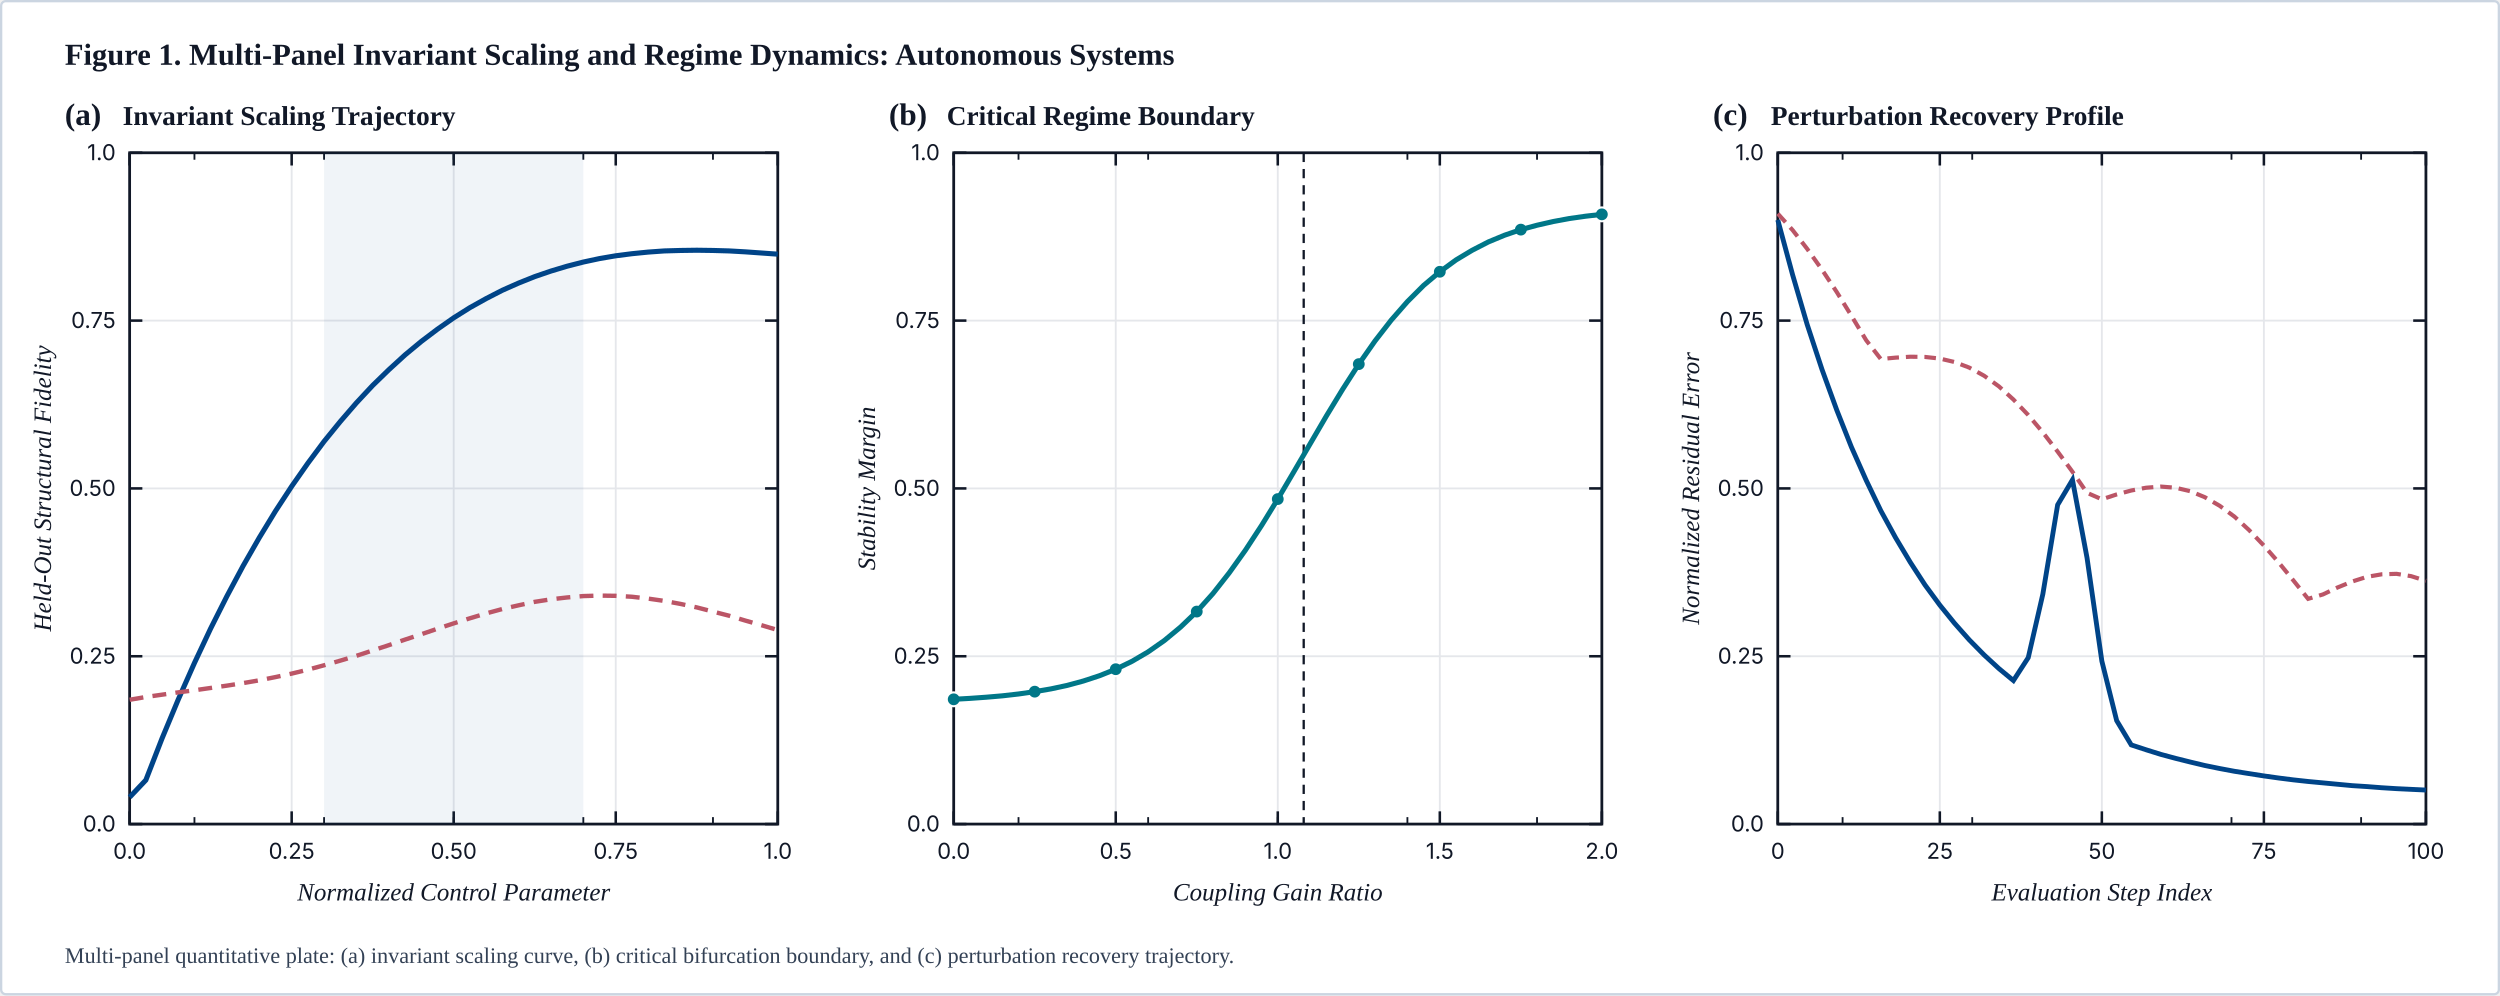
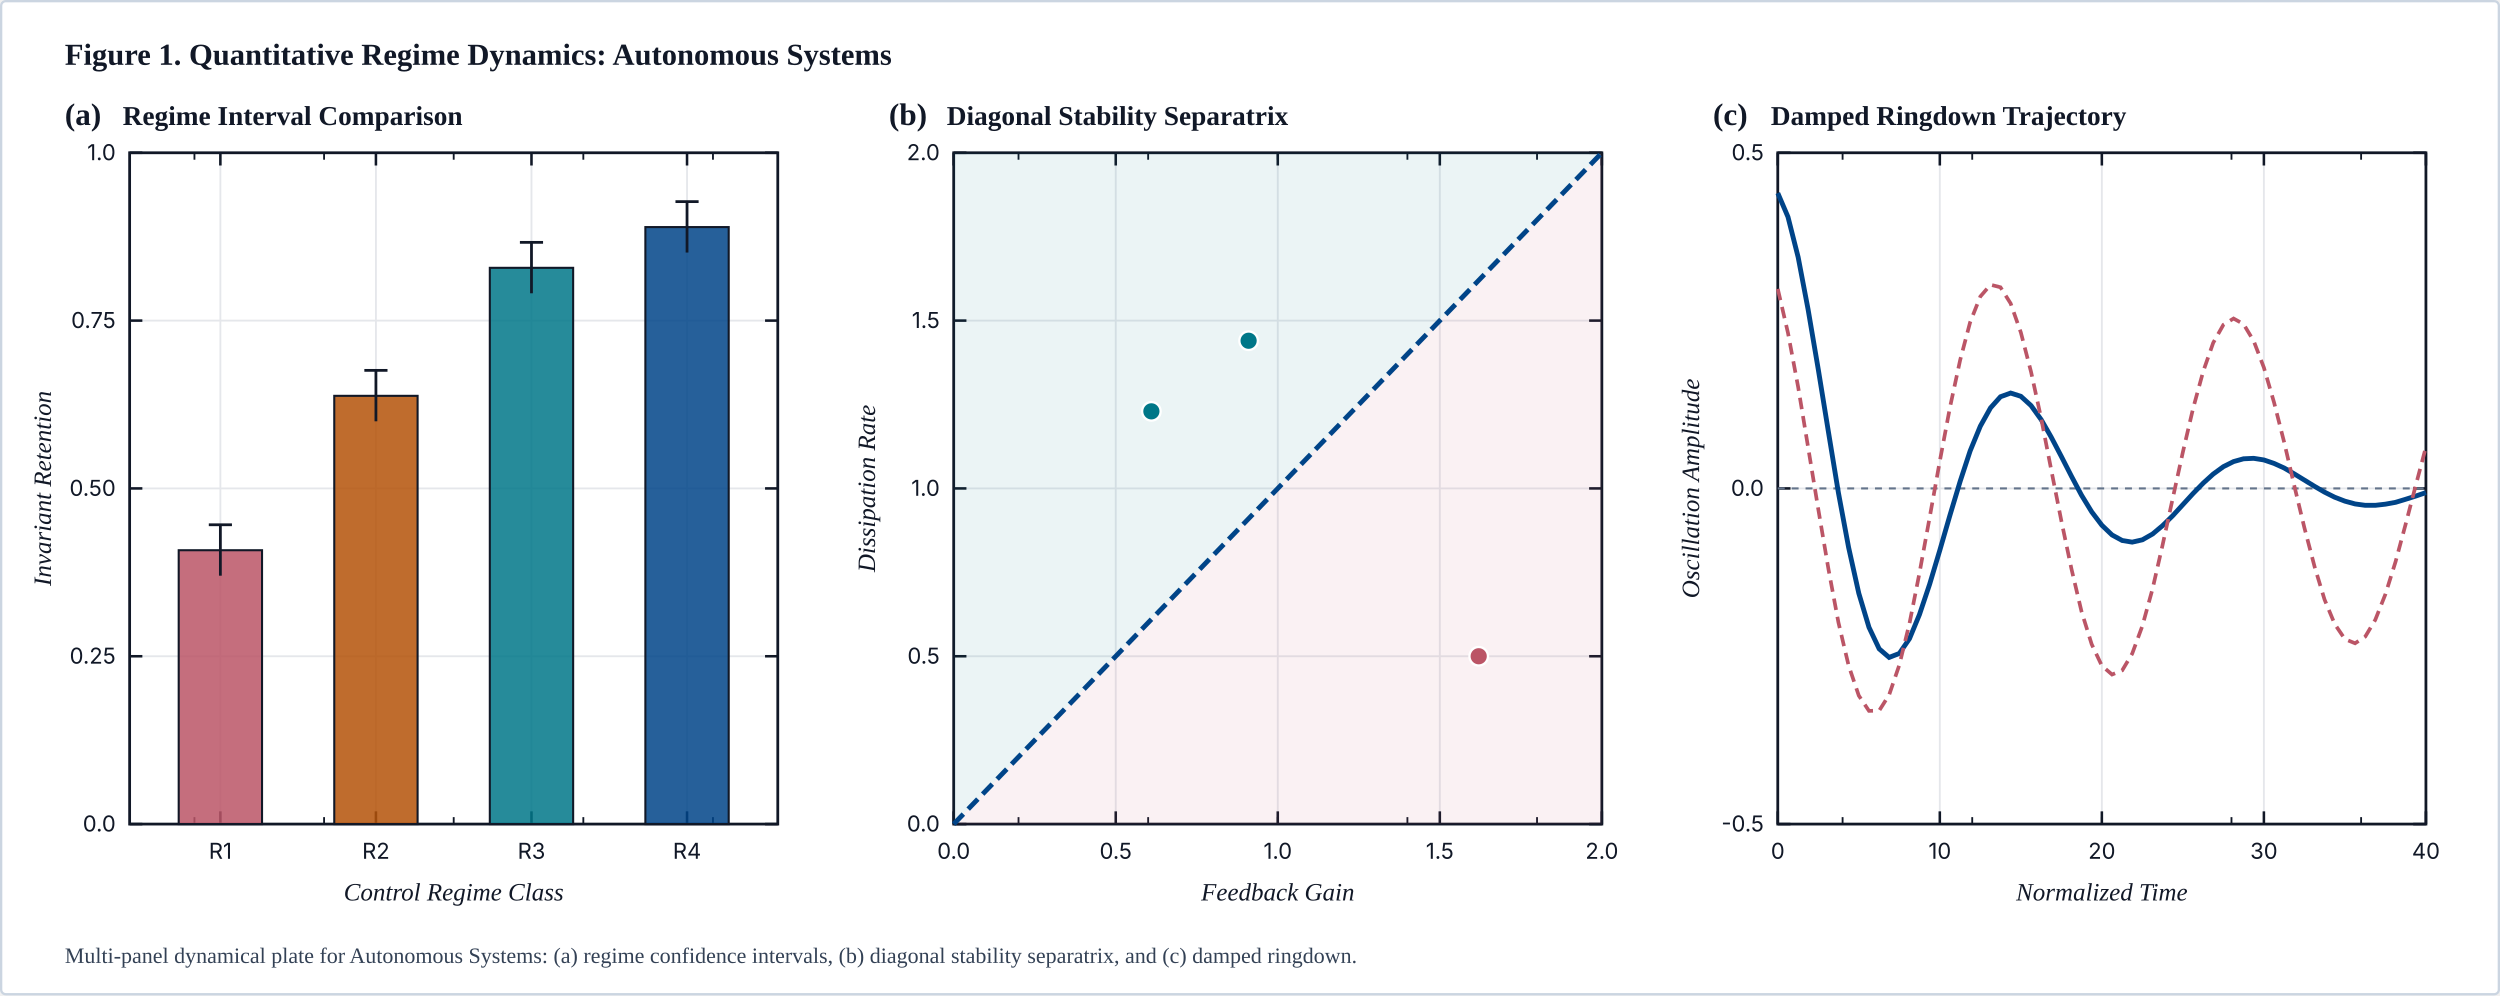
- <svg xmlns="http://www.w3.org/2000/svg" viewBox="0 0 1080 430" width="1080" height="430" role="img" data-figure-style="journal-multipanel">
+ <svg xmlns="http://www.w3.org/2000/svg" viewBox="0 0 1080 430" width="1080" height="430" role="img" data-figure-style="journal-multipanel" data-figure-family="frontier_fam_2">
  <rect x="0.5" y="0.5" width="1079" height="429" rx="2" fill="#ffffff" stroke="#cbd5e1" stroke-width="1" />
-   <text x="28" y="28" fill="#111827" font-family="Georgia, 'Times New Roman', serif" font-size="13.2" font-weight="700">Figure 1. Multi-Panel Invariant Scaling and Regime Dynamics: Autonomous Systems</text>
+   <text x="28" y="28" fill="#111827" font-family="Georgia, 'Times New Roman', serif" font-size="13.2" font-weight="700">Figure 1. Quantitative Regime Dynamics: Autonomous Systems</text>
  <text x="28.0" y="54.0" fill="#111827" font-family="Georgia, 'Times New Roman', serif" font-size="13.5" font-weight="700">(a)</text>
-   <text x="53.0" y="54.0" fill="#111827" font-family="Georgia, 'Times New Roman', serif" font-size="11.8" font-weight="600">Invariant Scaling Trajectory</text>
+   <text x="53.0" y="54.0" fill="#111827" font-family="Georgia, 'Times New Roman', serif" font-size="11.8" font-weight="600">Regime Interval Comparison</text>
  <line x1="56.0" y1="356.0" x2="336.0" y2="356.0" stroke="#e5e7eb" stroke-width="0.8" />
  <line x1="56.0" y1="283.5" x2="336.0" y2="283.5" stroke="#e5e7eb" stroke-width="0.8" />
  <line x1="56.0" y1="211.0" x2="336.0" y2="211.0" stroke="#e5e7eb" stroke-width="0.8" />
  <line x1="56.0" y1="138.5" x2="336.0" y2="138.5" stroke="#e5e7eb" stroke-width="0.8" />
  <line x1="56.0" y1="66.0" x2="336.0" y2="66.0" stroke="#e5e7eb" stroke-width="0.8" />
-   <line x1="56.0" y1="66.0" x2="56.0" y2="356.0" stroke="#e5e7eb" stroke-width="0.8" />
-   <line x1="126.0" y1="66.0" x2="126.0" y2="356.0" stroke="#e5e7eb" stroke-width="0.8" />
-   <line x1="196.0" y1="66.0" x2="196.0" y2="356.0" stroke="#e5e7eb" stroke-width="0.8" />
-   <line x1="266.0" y1="66.0" x2="266.0" y2="356.0" stroke="#e5e7eb" stroke-width="0.8" />
-   <line x1="336.0" y1="66.0" x2="336.0" y2="356.0" stroke="#e5e7eb" stroke-width="0.8" />
+   <line x1="95.2" y1="66.0" x2="95.2" y2="356.0" stroke="#e5e7eb" stroke-width="0.8" />
+   <line x1="162.4" y1="66.0" x2="162.4" y2="356.0" stroke="#e5e7eb" stroke-width="0.8" />
+   <line x1="229.6" y1="66.0" x2="229.6" y2="356.0" stroke="#e5e7eb" stroke-width="0.8" />
+   <line x1="296.8" y1="66.0" x2="296.8" y2="356.0" stroke="#e5e7eb" stroke-width="0.8" />
  <rect x="56.0" y="66.0" width="280.0" height="290.0" fill="none" stroke="#111827" stroke-width="1.2" />
-   <line x1="56.0" y1="356.0" x2="56.0" y2="350.5" stroke="#111827" stroke-width="1.1" />
-   <line x1="56.0" y1="66.0" x2="56.0" y2="71.5" stroke="#111827" stroke-width="1.1" />
-   <text x="56.0" y="371.0" text-anchor="middle" fill="#111827" font-family="Inter, 'Helvetica Neue', Arial, sans-serif" font-size="9.5">0.0</text>
-   <line x1="126.0" y1="356.0" x2="126.0" y2="350.5" stroke="#111827" stroke-width="1.1" />
-   <line x1="126.0" y1="66.0" x2="126.0" y2="71.5" stroke="#111827" stroke-width="1.1" />
-   <text x="126.0" y="371.0" text-anchor="middle" fill="#111827" font-family="Inter, 'Helvetica Neue', Arial, sans-serif" font-size="9.5">0.25</text>
-   <line x1="196.0" y1="356.0" x2="196.0" y2="350.5" stroke="#111827" stroke-width="1.1" />
-   <line x1="196.0" y1="66.0" x2="196.0" y2="71.5" stroke="#111827" stroke-width="1.1" />
-   <text x="196.0" y="371.0" text-anchor="middle" fill="#111827" font-family="Inter, 'Helvetica Neue', Arial, sans-serif" font-size="9.5">0.50</text>
-   <line x1="266.0" y1="356.0" x2="266.0" y2="350.5" stroke="#111827" stroke-width="1.1" />
-   <line x1="266.0" y1="66.0" x2="266.0" y2="71.5" stroke="#111827" stroke-width="1.1" />
-   <text x="266.0" y="371.0" text-anchor="middle" fill="#111827" font-family="Inter, 'Helvetica Neue', Arial, sans-serif" font-size="9.5">0.75</text>
-   <line x1="336.0" y1="356.0" x2="336.0" y2="350.5" stroke="#111827" stroke-width="1.1" />
-   <line x1="336.0" y1="66.0" x2="336.0" y2="71.5" stroke="#111827" stroke-width="1.1" />
-   <text x="336.0" y="371.0" text-anchor="middle" fill="#111827" font-family="Inter, 'Helvetica Neue', Arial, sans-serif" font-size="9.5">1.0</text>
+   <line x1="95.2" y1="356.0" x2="95.2" y2="350.5" stroke="#111827" stroke-width="1.1" />
+   <line x1="95.2" y1="66.0" x2="95.2" y2="71.5" stroke="#111827" stroke-width="1.1" />
+   <text x="95.2" y="371.0" text-anchor="middle" fill="#111827" font-family="Inter, 'Helvetica Neue', Arial, sans-serif" font-size="9.5">R1</text>
+   <line x1="162.4" y1="356.0" x2="162.4" y2="350.5" stroke="#111827" stroke-width="1.1" />
+   <line x1="162.4" y1="66.0" x2="162.4" y2="71.5" stroke="#111827" stroke-width="1.1" />
+   <text x="162.4" y="371.0" text-anchor="middle" fill="#111827" font-family="Inter, 'Helvetica Neue', Arial, sans-serif" font-size="9.5">R2</text>
+   <line x1="229.6" y1="356.0" x2="229.6" y2="350.5" stroke="#111827" stroke-width="1.1" />
+   <line x1="229.6" y1="66.0" x2="229.6" y2="71.5" stroke="#111827" stroke-width="1.1" />
+   <text x="229.6" y="371.0" text-anchor="middle" fill="#111827" font-family="Inter, 'Helvetica Neue', Arial, sans-serif" font-size="9.5">R3</text>
+   <line x1="296.8" y1="356.0" x2="296.8" y2="350.5" stroke="#111827" stroke-width="1.1" />
+   <line x1="296.8" y1="66.0" x2="296.8" y2="71.5" stroke="#111827" stroke-width="1.1" />
+   <text x="296.8" y="371.0" text-anchor="middle" fill="#111827" font-family="Inter, 'Helvetica Neue', Arial, sans-serif" font-size="9.5">R4</text>
  <line x1="84.0" y1="356.0" x2="84.0" y2="353.0" stroke="#111827" stroke-width="0.8" />
  <line x1="84.0" y1="66.0" x2="84.0" y2="69.0" stroke="#111827" stroke-width="0.8" />
  <line x1="140.0" y1="356.0" x2="140.0" y2="353.0" stroke="#111827" stroke-width="0.8" />
  <line x1="140.0" y1="66.0" x2="140.0" y2="69.0" stroke="#111827" stroke-width="0.8" />
  <line x1="196.0" y1="356.0" x2="196.0" y2="353.0" stroke="#111827" stroke-width="0.8" />
  <line x1="196.0" y1="66.0" x2="196.0" y2="69.0" stroke="#111827" stroke-width="0.8" />
  <line x1="252.0" y1="356.0" x2="252.0" y2="353.0" stroke="#111827" stroke-width="0.8" />
  <line x1="252.0" y1="66.0" x2="252.0" y2="69.0" stroke="#111827" stroke-width="0.8" />
  <line x1="308.0" y1="356.0" x2="308.0" y2="353.0" stroke="#111827" stroke-width="0.8" />
  <line x1="308.0" y1="66.0" x2="308.0" y2="69.0" stroke="#111827" stroke-width="0.8" />
  <line x1="56.0" y1="356.0" x2="61.5" y2="356.0" stroke="#111827" stroke-width="1.1" />
  <line x1="336.0" y1="356.0" x2="330.5" y2="356.0" stroke="#111827" stroke-width="1.1" />
  <text x="50.0" y="359.2" text-anchor="end" fill="#111827" font-family="Inter, 'Helvetica Neue', Arial, sans-serif" font-size="9.5">0.0</text>
  <line x1="56.0" y1="283.5" x2="61.5" y2="283.5" stroke="#111827" stroke-width="1.1" />
  <line x1="336.0" y1="283.5" x2="330.5" y2="283.5" stroke="#111827" stroke-width="1.1" />
  <text x="50.0" y="286.7" text-anchor="end" fill="#111827" font-family="Inter, 'Helvetica Neue', Arial, sans-serif" font-size="9.5">0.25</text>
  <line x1="56.0" y1="211.0" x2="61.5" y2="211.0" stroke="#111827" stroke-width="1.1" />
  <line x1="336.0" y1="211.0" x2="330.5" y2="211.0" stroke="#111827" stroke-width="1.1" />
  <text x="50.0" y="214.2" text-anchor="end" fill="#111827" font-family="Inter, 'Helvetica Neue', Arial, sans-serif" font-size="9.5">0.50</text>
  <line x1="56.0" y1="138.5" x2="61.5" y2="138.5" stroke="#111827" stroke-width="1.1" />
  <line x1="336.0" y1="138.5" x2="330.5" y2="138.5" stroke="#111827" stroke-width="1.1" />
  <text x="50.0" y="141.7" text-anchor="end" fill="#111827" font-family="Inter, 'Helvetica Neue', Arial, sans-serif" font-size="9.5">0.75</text>
  <line x1="56.0" y1="66.0" x2="61.5" y2="66.0" stroke="#111827" stroke-width="1.1" />
  <line x1="336.0" y1="66.0" x2="330.5" y2="66.0" stroke="#111827" stroke-width="1.1" />
  <text x="50.0" y="69.2" text-anchor="end" fill="#111827" font-family="Inter, 'Helvetica Neue', Arial, sans-serif" font-size="9.5">1.0</text>
-   <text x="196.0" y="389.0" text-anchor="middle" fill="#111827" font-family="Georgia, 'Times New Roman', serif" font-size="10.8" font-style="italic">Normalized Control Parameter</text>
-   <text x="22.0" y="211.0" text-anchor="middle" transform="rotate(-90 22.0 211.0)" fill="#111827" font-family="Georgia, 'Times New Roman', serif" font-size="10.8" font-style="italic">Held-Out Structural Fidelity</text>
-   <rect x="140.0" y="66.0" width="112.0" height="290.0" fill="#004488" fill-opacity="0.06" />
-   <path d="M56.0,344.4 L63.0,337.0 L70.0,319.0 L77.0,302.2 L84.0,286.4 L91.0,271.5 L98.0,257.6 L105.0,244.5 L112.0,232.3 L119.0,220.8 L126.0,210.1 L133.0,200.1 L140.0,190.7 L147.0,182.1 L154.0,174.0 L161.0,166.5 L168.0,159.7 L175.0,153.3 L182.0,147.5 L189.0,142.2 L196.0,137.3 L203.0,132.9 L210.0,129.0 L217.0,125.4 L224.0,122.3 L231.0,119.5 L238.0,117.1 L245.0,115.0 L252.0,113.2 L259.0,111.7 L266.0,110.5 L273.0,109.6 L280.0,108.9 L287.0,108.4 L294.0,108.2 L301.0,108.1 L308.0,108.2 L315.0,108.4 L322.0,108.8 L329.0,109.3 L336.0,109.8" fill="none" stroke="#004488" stroke-width="2.2" />
-   <path d="M56.0,302.3 L63.0,301.1 L70.0,300.1 L77.0,299.1 L84.0,298.2 L91.0,297.2 L98.0,296.2 L105.0,295.1 L112.0,293.9 L119.0,292.5 L126.0,291.0 L133.0,289.3 L140.0,287.4 L147.0,285.4 L154.0,283.3 L161.0,281.0 L168.0,278.7 L175.0,276.3 L182.0,274.0 L189.0,271.6 L196.0,269.3 L203.0,267.1 L210.0,265.0 L217.0,263.1 L224.0,261.5 L231.0,260.0 L238.0,258.9 L245.0,258.1 L252.0,257.5 L259.0,257.3 L266.0,257.4 L273.0,257.8 L280.0,258.6 L287.0,259.6 L294.0,260.9 L301.0,262.4 L308.0,264.2 L315.0,266.0 L322.0,268.1 L329.0,270.1 L336.0,272.2" fill="none" stroke="#bb5566" stroke-width="1.9" stroke-dasharray="6 4" />
+   <text x="196.0" y="389.0" text-anchor="middle" fill="#111827" font-family="Georgia, 'Times New Roman', serif" font-size="10.8" font-style="italic">Control Regime Class</text>
+   <text x="22.0" y="211.0" text-anchor="middle" transform="rotate(-90 22.0 211.0)" fill="#111827" font-family="Georgia, 'Times New Roman', serif" font-size="10.8" font-style="italic">Invariant Retention</text>
+   <rect x="77.2" y="237.7" width="36.0" height="118.3" fill="#bb5566" fill-opacity="0.85" stroke="#111827" stroke-width="0.9" />
+   <line x1="95.2" y1="226.7" x2="95.2" y2="248.7" stroke="#111827" stroke-width="1.2" />
+   <line x1="90.2" y1="226.7" x2="100.2" y2="226.7" stroke="#111827" stroke-width="1.2" />
+   <rect x="144.4" y="171.0" width="36.0" height="185.0" fill="#b45309" fill-opacity="0.85" stroke="#111827" stroke-width="0.9" />
+   <line x1="162.4" y1="160.0" x2="162.4" y2="182.0" stroke="#111827" stroke-width="1.2" />
+   <line x1="157.4" y1="160.0" x2="167.4" y2="160.0" stroke="#111827" stroke-width="1.2" />
+   <rect x="211.6" y="115.7" width="36.0" height="240.3" fill="#007788" fill-opacity="0.85" stroke="#111827" stroke-width="0.9" />
+   <line x1="229.6" y1="104.7" x2="229.6" y2="126.7" stroke="#111827" stroke-width="1.2" />
+   <line x1="224.6" y1="104.7" x2="234.6" y2="104.7" stroke="#111827" stroke-width="1.2" />
+   <rect x="278.8" y="98.1" width="36.0" height="257.9" fill="#004488" fill-opacity="0.85" stroke="#111827" stroke-width="0.9" />
+   <line x1="296.8" y1="87.1" x2="296.8" y2="109.1" stroke="#111827" stroke-width="1.2" />
+   <line x1="291.8" y1="87.1" x2="301.8" y2="87.1" stroke="#111827" stroke-width="1.2" />
  <text x="384.0" y="54.0" fill="#111827" font-family="Georgia, 'Times New Roman', serif" font-size="13.5" font-weight="700">(b)</text>
-   <text x="409.0" y="54.0" fill="#111827" font-family="Georgia, 'Times New Roman', serif" font-size="11.8" font-weight="600">Critical Regime Boundary</text>
+   <text x="409.0" y="54.0" fill="#111827" font-family="Georgia, 'Times New Roman', serif" font-size="11.8" font-weight="600">Diagonal Stability Separatrix</text>
  <line x1="412.0" y1="356.0" x2="692.0" y2="356.0" stroke="#e5e7eb" stroke-width="0.8" />
  <line x1="412.0" y1="283.5" x2="692.0" y2="283.5" stroke="#e5e7eb" stroke-width="0.8" />
  <line x1="412.0" y1="211.0" x2="692.0" y2="211.0" stroke="#e5e7eb" stroke-width="0.8" />
  <line x1="412.0" y1="138.5" x2="692.0" y2="138.5" stroke="#e5e7eb" stroke-width="0.8" />
  <line x1="412.0" y1="66.0" x2="692.0" y2="66.0" stroke="#e5e7eb" stroke-width="0.8" />
  <line x1="412.0" y1="66.0" x2="412.0" y2="356.0" stroke="#e5e7eb" stroke-width="0.8" />
  <line x1="482.0" y1="66.0" x2="482.0" y2="356.0" stroke="#e5e7eb" stroke-width="0.8" />
  <line x1="552.0" y1="66.0" x2="552.0" y2="356.0" stroke="#e5e7eb" stroke-width="0.8" />
  <line x1="622.0" y1="66.0" x2="622.0" y2="356.0" stroke="#e5e7eb" stroke-width="0.8" />
  <line x1="692.0" y1="66.0" x2="692.0" y2="356.0" stroke="#e5e7eb" stroke-width="0.8" />
  <rect x="412.0" y="66.0" width="280.0" height="290.0" fill="none" stroke="#111827" stroke-width="1.2" />
  <line x1="412.0" y1="356.0" x2="412.0" y2="350.5" stroke="#111827" stroke-width="1.1" />
  <line x1="412.0" y1="66.0" x2="412.0" y2="71.5" stroke="#111827" stroke-width="1.1" />
  <text x="412.0" y="371.0" text-anchor="middle" fill="#111827" font-family="Inter, 'Helvetica Neue', Arial, sans-serif" font-size="9.5">0.0</text>
  <line x1="482.0" y1="356.0" x2="482.0" y2="350.5" stroke="#111827" stroke-width="1.1" />
  <line x1="482.0" y1="66.0" x2="482.0" y2="71.5" stroke="#111827" stroke-width="1.1" />
  <text x="482.0" y="371.0" text-anchor="middle" fill="#111827" font-family="Inter, 'Helvetica Neue', Arial, sans-serif" font-size="9.5">0.5</text>
  <line x1="552.0" y1="356.0" x2="552.0" y2="350.5" stroke="#111827" stroke-width="1.1" />
  <line x1="552.0" y1="66.0" x2="552.0" y2="71.5" stroke="#111827" stroke-width="1.1" />
  <text x="552.0" y="371.0" text-anchor="middle" fill="#111827" font-family="Inter, 'Helvetica Neue', Arial, sans-serif" font-size="9.5">1.0</text>
  <line x1="622.0" y1="356.0" x2="622.0" y2="350.5" stroke="#111827" stroke-width="1.1" />
  <line x1="622.0" y1="66.0" x2="622.0" y2="71.5" stroke="#111827" stroke-width="1.1" />
  <text x="622.0" y="371.0" text-anchor="middle" fill="#111827" font-family="Inter, 'Helvetica Neue', Arial, sans-serif" font-size="9.5">1.5</text>
  <line x1="692.0" y1="356.0" x2="692.0" y2="350.5" stroke="#111827" stroke-width="1.1" />
  <line x1="692.0" y1="66.0" x2="692.0" y2="71.5" stroke="#111827" stroke-width="1.1" />
  <text x="692.0" y="371.0" text-anchor="middle" fill="#111827" font-family="Inter, 'Helvetica Neue', Arial, sans-serif" font-size="9.5">2.0</text>
  <line x1="440.0" y1="356.0" x2="440.0" y2="353.0" stroke="#111827" stroke-width="0.8" />
  <line x1="440.0" y1="66.0" x2="440.0" y2="69.0" stroke="#111827" stroke-width="0.8" />
  <line x1="496.0" y1="356.0" x2="496.0" y2="353.0" stroke="#111827" stroke-width="0.8" />
  <line x1="496.0" y1="66.0" x2="496.0" y2="69.0" stroke="#111827" stroke-width="0.8" />
  <line x1="552.0" y1="356.0" x2="552.0" y2="353.0" stroke="#111827" stroke-width="0.8" />
  <line x1="552.0" y1="66.0" x2="552.0" y2="69.0" stroke="#111827" stroke-width="0.8" />
  <line x1="608.0" y1="356.0" x2="608.0" y2="353.0" stroke="#111827" stroke-width="0.8" />
  <line x1="608.0" y1="66.0" x2="608.0" y2="69.0" stroke="#111827" stroke-width="0.8" />
  <line x1="664.0" y1="356.0" x2="664.0" y2="353.0" stroke="#111827" stroke-width="0.8" />
  <line x1="664.0" y1="66.0" x2="664.0" y2="69.0" stroke="#111827" stroke-width="0.8" />
  <line x1="412.0" y1="356.0" x2="417.5" y2="356.0" stroke="#111827" stroke-width="1.1" />
  <line x1="692.0" y1="356.0" x2="686.5" y2="356.0" stroke="#111827" stroke-width="1.1" />
  <text x="406.0" y="359.2" text-anchor="end" fill="#111827" font-family="Inter, 'Helvetica Neue', Arial, sans-serif" font-size="9.5">0.0</text>
  <line x1="412.0" y1="283.5" x2="417.5" y2="283.5" stroke="#111827" stroke-width="1.1" />
  <line x1="692.0" y1="283.5" x2="686.5" y2="283.5" stroke="#111827" stroke-width="1.1" />
-   <text x="406.0" y="286.7" text-anchor="end" fill="#111827" font-family="Inter, 'Helvetica Neue', Arial, sans-serif" font-size="9.5">0.25</text>
+   <text x="406.0" y="286.7" text-anchor="end" fill="#111827" font-family="Inter, 'Helvetica Neue', Arial, sans-serif" font-size="9.5">0.5</text>
  <line x1="412.0" y1="211.0" x2="417.5" y2="211.0" stroke="#111827" stroke-width="1.1" />
  <line x1="692.0" y1="211.0" x2="686.5" y2="211.0" stroke="#111827" stroke-width="1.1" />
-   <text x="406.0" y="214.2" text-anchor="end" fill="#111827" font-family="Inter, 'Helvetica Neue', Arial, sans-serif" font-size="9.5">0.50</text>
+   <text x="406.0" y="214.2" text-anchor="end" fill="#111827" font-family="Inter, 'Helvetica Neue', Arial, sans-serif" font-size="9.5">1.0</text>
  <line x1="412.0" y1="138.5" x2="417.5" y2="138.5" stroke="#111827" stroke-width="1.1" />
  <line x1="692.0" y1="138.5" x2="686.5" y2="138.5" stroke="#111827" stroke-width="1.1" />
-   <text x="406.0" y="141.7" text-anchor="end" fill="#111827" font-family="Inter, 'Helvetica Neue', Arial, sans-serif" font-size="9.5">0.75</text>
+   <text x="406.0" y="141.7" text-anchor="end" fill="#111827" font-family="Inter, 'Helvetica Neue', Arial, sans-serif" font-size="9.5">1.5</text>
  <line x1="412.0" y1="66.0" x2="417.5" y2="66.0" stroke="#111827" stroke-width="1.1" />
  <line x1="692.0" y1="66.0" x2="686.5" y2="66.0" stroke="#111827" stroke-width="1.1" />
-   <text x="406.0" y="69.2" text-anchor="end" fill="#111827" font-family="Inter, 'Helvetica Neue', Arial, sans-serif" font-size="9.5">1.0</text>
-   <text x="552.0" y="389.0" text-anchor="middle" fill="#111827" font-family="Georgia, 'Times New Roman', serif" font-size="10.8" font-style="italic">Coupling Gain Ratio</text>
-   <text x="378.0" y="211.0" text-anchor="middle" transform="rotate(-90 378.0 211.0)" fill="#111827" font-family="Georgia, 'Times New Roman', serif" font-size="10.8" font-style="italic">Stability Margin</text>
-   <circle cx="412.0" cy="302.1" r="3.0" fill="#007788" stroke="#ffffff" stroke-width="0.9" />
-   <circle cx="447.0" cy="298.8" r="3.0" fill="#007788" stroke="#ffffff" stroke-width="0.9" />
-   <circle cx="482.0" cy="289.1" r="3.0" fill="#007788" stroke="#ffffff" stroke-width="0.9" />
-   <circle cx="517.0" cy="264.2" r="3.0" fill="#007788" stroke="#ffffff" stroke-width="0.9" />
-   <circle cx="552.0" cy="215.6" r="3.0" fill="#007788" stroke="#ffffff" stroke-width="0.9" />
-   <circle cx="587.0" cy="157.3" r="3.0" fill="#007788" stroke="#ffffff" stroke-width="0.9" />
-   <circle cx="622.0" cy="117.4" r="3.0" fill="#007788" stroke="#ffffff" stroke-width="0.9" />
-   <circle cx="657.0" cy="99.2" r="3.0" fill="#007788" stroke="#ffffff" stroke-width="0.9" />
-   <circle cx="692.0" cy="92.6" r="3.0" fill="#007788" stroke="#ffffff" stroke-width="0.9" />
-   <line x1="563.2" y1="66.0" x2="563.2" y2="356.0" stroke="#111827" stroke-width="1.0" stroke-dasharray="4 3" />
-   <path d="M412.0,302.1 L419.0,301.7 L426.0,301.2 L433.0,300.6 L440.0,299.8 L447.0,298.8 L454.0,297.6 L461.0,296.1 L468.0,294.2 L475.0,291.9 L482.0,289.1 L489.0,285.7 L496.0,281.6 L503.0,276.7 L510.0,270.9 L517.0,264.2 L524.0,256.4 L531.0,247.5 L538.0,237.7 L545.0,227.0 L552.0,215.6 L559.0,203.7 L566.0,191.7 L573.0,179.7 L580.0,168.2 L587.0,157.3 L594.0,147.3 L601.0,138.3 L608.0,130.3 L615.0,123.3 L622.0,117.4 L629.0,112.3 L636.0,108.1 L643.0,104.5 L650.0,101.6 L657.0,99.2 L664.0,97.3 L671.0,95.7 L678.0,94.4 L685.0,93.4 L692.0,92.6" fill="none" stroke="#007788" stroke-width="2.2" />
+   <text x="406.0" y="69.2" text-anchor="end" fill="#111827" font-family="Inter, 'Helvetica Neue', Arial, sans-serif" font-size="9.5">2.0</text>
+   <text x="552.0" y="389.0" text-anchor="middle" fill="#111827" font-family="Georgia, 'Times New Roman', serif" font-size="10.8" font-style="italic">Feedback Gain</text>
+   <text x="378.0" y="211.0" text-anchor="middle" transform="rotate(-90 378.0 211.0)" fill="#111827" font-family="Georgia, 'Times New Roman', serif" font-size="10.8" font-style="italic">Dissipation Rate</text>
+   <polygon points="412.0,66.0 692.0,66.0 412.0,356.0" fill="#007788" fill-opacity="0.08" />
+   <polygon points="692.0,66.0 692.0,356.0 412.0,356.0" fill="#bb5566" fill-opacity="0.08" />
+   <line x1="412.0" y1="356.0" x2="692.0" y2="66.0" stroke="#004488" stroke-width="2.1" stroke-dasharray="6 3" />
+   <circle cx="497.4" cy="177.7" r="4.0" fill="#007788" stroke="#ffffff" stroke-width="1" />
+   <circle cx="539.4" cy="147.2" r="4.0" fill="#007788" stroke="#ffffff" stroke-width="1" />
+   <circle cx="638.8" cy="283.5" r="4.0" fill="#bb5566" stroke="#ffffff" stroke-width="1" />
  <text x="740.0" y="54.0" fill="#111827" font-family="Georgia, 'Times New Roman', serif" font-size="13.5" font-weight="700">(c)</text>
-   <text x="765.0" y="54.0" fill="#111827" font-family="Georgia, 'Times New Roman', serif" font-size="11.8" font-weight="600">Perturbation Recovery Profile</text>
+   <text x="765.0" y="54.0" fill="#111827" font-family="Georgia, 'Times New Roman', serif" font-size="11.8" font-weight="600">Damped Ringdown Trajectory</text>
  <line x1="768.0" y1="356.0" x2="1048.0" y2="356.0" stroke="#e5e7eb" stroke-width="0.8" />
-   <line x1="768.0" y1="283.5" x2="1048.0" y2="283.5" stroke="#e5e7eb" stroke-width="0.8" />
  <line x1="768.0" y1="211.0" x2="1048.0" y2="211.0" stroke="#e5e7eb" stroke-width="0.8" />
-   <line x1="768.0" y1="138.5" x2="1048.0" y2="138.5" stroke="#e5e7eb" stroke-width="0.8" />
  <line x1="768.0" y1="66.0" x2="1048.0" y2="66.0" stroke="#e5e7eb" stroke-width="0.8" />
  <line x1="768.0" y1="66.0" x2="768.0" y2="356.0" stroke="#e5e7eb" stroke-width="0.8" />
  <line x1="838.0" y1="66.0" x2="838.0" y2="356.0" stroke="#e5e7eb" stroke-width="0.8" />
  <line x1="908.0" y1="66.0" x2="908.0" y2="356.0" stroke="#e5e7eb" stroke-width="0.8" />
  <line x1="978.0" y1="66.0" x2="978.0" y2="356.0" stroke="#e5e7eb" stroke-width="0.8" />
  <line x1="1048.0" y1="66.0" x2="1048.0" y2="356.0" stroke="#e5e7eb" stroke-width="0.8" />
  <rect x="768.0" y="66.0" width="280.0" height="290.0" fill="none" stroke="#111827" stroke-width="1.2" />
  <line x1="768.0" y1="356.0" x2="768.0" y2="350.5" stroke="#111827" stroke-width="1.1" />
  <line x1="768.0" y1="66.0" x2="768.0" y2="71.5" stroke="#111827" stroke-width="1.1" />
  <text x="768.0" y="371.0" text-anchor="middle" fill="#111827" font-family="Inter, 'Helvetica Neue', Arial, sans-serif" font-size="9.5">0</text>
  <line x1="838.0" y1="356.0" x2="838.0" y2="350.5" stroke="#111827" stroke-width="1.1" />
  <line x1="838.0" y1="66.0" x2="838.0" y2="71.5" stroke="#111827" stroke-width="1.1" />
-   <text x="838.0" y="371.0" text-anchor="middle" fill="#111827" font-family="Inter, 'Helvetica Neue', Arial, sans-serif" font-size="9.5">25</text>
+   <text x="838.0" y="371.0" text-anchor="middle" fill="#111827" font-family="Inter, 'Helvetica Neue', Arial, sans-serif" font-size="9.5">10</text>
  <line x1="908.0" y1="356.0" x2="908.0" y2="350.5" stroke="#111827" stroke-width="1.1" />
  <line x1="908.0" y1="66.0" x2="908.0" y2="71.5" stroke="#111827" stroke-width="1.1" />
-   <text x="908.0" y="371.0" text-anchor="middle" fill="#111827" font-family="Inter, 'Helvetica Neue', Arial, sans-serif" font-size="9.5">50</text>
+   <text x="908.0" y="371.0" text-anchor="middle" fill="#111827" font-family="Inter, 'Helvetica Neue', Arial, sans-serif" font-size="9.5">20</text>
  <line x1="978.0" y1="356.0" x2="978.0" y2="350.5" stroke="#111827" stroke-width="1.1" />
  <line x1="978.0" y1="66.0" x2="978.0" y2="71.5" stroke="#111827" stroke-width="1.1" />
-   <text x="978.0" y="371.0" text-anchor="middle" fill="#111827" font-family="Inter, 'Helvetica Neue', Arial, sans-serif" font-size="9.5">75</text>
+   <text x="978.0" y="371.0" text-anchor="middle" fill="#111827" font-family="Inter, 'Helvetica Neue', Arial, sans-serif" font-size="9.5">30</text>
  <line x1="1048.0" y1="356.0" x2="1048.0" y2="350.5" stroke="#111827" stroke-width="1.1" />
  <line x1="1048.0" y1="66.0" x2="1048.0" y2="71.5" stroke="#111827" stroke-width="1.1" />
-   <text x="1048.0" y="371.0" text-anchor="middle" fill="#111827" font-family="Inter, 'Helvetica Neue', Arial, sans-serif" font-size="9.5">100</text>
+   <text x="1048.0" y="371.0" text-anchor="middle" fill="#111827" font-family="Inter, 'Helvetica Neue', Arial, sans-serif" font-size="9.5">40</text>
  <line x1="796.0" y1="356.0" x2="796.0" y2="353.0" stroke="#111827" stroke-width="0.8" />
  <line x1="796.0" y1="66.0" x2="796.0" y2="69.0" stroke="#111827" stroke-width="0.8" />
  <line x1="852.0" y1="356.0" x2="852.0" y2="353.0" stroke="#111827" stroke-width="0.8" />
  <line x1="852.0" y1="66.0" x2="852.0" y2="69.0" stroke="#111827" stroke-width="0.8" />
  <line x1="908.0" y1="356.0" x2="908.0" y2="353.0" stroke="#111827" stroke-width="0.8" />
  <line x1="908.0" y1="66.0" x2="908.0" y2="69.0" stroke="#111827" stroke-width="0.8" />
  <line x1="964.0" y1="356.0" x2="964.0" y2="353.0" stroke="#111827" stroke-width="0.8" />
  <line x1="964.0" y1="66.0" x2="964.0" y2="69.0" stroke="#111827" stroke-width="0.8" />
  <line x1="1020.0" y1="356.0" x2="1020.0" y2="353.0" stroke="#111827" stroke-width="0.8" />
  <line x1="1020.0" y1="66.0" x2="1020.0" y2="69.0" stroke="#111827" stroke-width="0.8" />
  <line x1="768.0" y1="356.0" x2="773.5" y2="356.0" stroke="#111827" stroke-width="1.1" />
  <line x1="1048.0" y1="356.0" x2="1042.5" y2="356.0" stroke="#111827" stroke-width="1.1" />
-   <text x="762.0" y="359.2" text-anchor="end" fill="#111827" font-family="Inter, 'Helvetica Neue', Arial, sans-serif" font-size="9.5">0.0</text>
-   <line x1="768.0" y1="283.5" x2="773.5" y2="283.5" stroke="#111827" stroke-width="1.1" />
-   <line x1="1048.0" y1="283.5" x2="1042.5" y2="283.5" stroke="#111827" stroke-width="1.1" />
-   <text x="762.0" y="286.7" text-anchor="end" fill="#111827" font-family="Inter, 'Helvetica Neue', Arial, sans-serif" font-size="9.5">0.25</text>
+   <text x="762.0" y="359.2" text-anchor="end" fill="#111827" font-family="Inter, 'Helvetica Neue', Arial, sans-serif" font-size="9.5">-0.5</text>
  <line x1="768.0" y1="211.0" x2="773.5" y2="211.0" stroke="#111827" stroke-width="1.1" />
  <line x1="1048.0" y1="211.0" x2="1042.5" y2="211.0" stroke="#111827" stroke-width="1.1" />
-   <text x="762.0" y="214.2" text-anchor="end" fill="#111827" font-family="Inter, 'Helvetica Neue', Arial, sans-serif" font-size="9.5">0.50</text>
-   <line x1="768.0" y1="138.5" x2="773.5" y2="138.5" stroke="#111827" stroke-width="1.1" />
-   <line x1="1048.0" y1="138.5" x2="1042.5" y2="138.5" stroke="#111827" stroke-width="1.1" />
-   <text x="762.0" y="141.7" text-anchor="end" fill="#111827" font-family="Inter, 'Helvetica Neue', Arial, sans-serif" font-size="9.5">0.75</text>
+   <text x="762.0" y="214.2" text-anchor="end" fill="#111827" font-family="Inter, 'Helvetica Neue', Arial, sans-serif" font-size="9.5">0.0</text>
  <line x1="768.0" y1="66.0" x2="773.5" y2="66.0" stroke="#111827" stroke-width="1.1" />
  <line x1="1048.0" y1="66.0" x2="1042.5" y2="66.0" stroke="#111827" stroke-width="1.1" />
-   <text x="762.0" y="69.2" text-anchor="end" fill="#111827" font-family="Inter, 'Helvetica Neue', Arial, sans-serif" font-size="9.5">1.0</text>
-   <text x="908.0" y="389.0" text-anchor="middle" fill="#111827" font-family="Georgia, 'Times New Roman', serif" font-size="10.8" font-style="italic">Evaluation Step Index</text>
-   <text x="734.0" y="211.0" text-anchor="middle" transform="rotate(-90 734.0 211.0)" fill="#111827" font-family="Georgia, 'Times New Roman', serif" font-size="10.8" font-style="italic">Normalized Residual Error</text>
-   <path d="M768.0,95.0 L774.4,118.7 L780.7,140.2 L787.1,159.6 L793.5,177.2 L799.8,193.1 L806.2,207.5 L812.5,220.6 L818.9,232.3 L825.3,243.0 L831.6,252.7 L838.0,261.4 L844.4,269.3 L850.7,276.4 L857.1,282.9 L863.5,288.8 L869.8,294.0 L876.2,284.1 L882.5,256.7 L888.9,218.1 L895.3,207.3 L901.6,241.0 L908.0,285.6 L914.4,311.3 L920.7,321.8 L927.1,323.9 L933.5,325.9 L939.8,327.6 L946.2,329.2 L952.5,330.7 L958.9,332.0 L965.3,333.2 L971.6,334.2 L978.0,335.2 L984.4,336.1 L990.7,336.9 L997.1,337.6 L1003.5,338.2 L1009.8,338.8 L1016.2,339.4 L1022.5,339.8 L1028.9,340.3 L1035.3,340.7 L1041.6,341.0 L1048.0,341.3" fill="none" stroke="#004488" stroke-width="2.1" />
-   <path d="M768.0,92.3 L774.4,99.4 L780.7,107.5 L787.1,116.5 L793.5,126.2 L799.8,136.4 L806.2,147.0 L812.5,155.1 L818.9,154.5 L825.3,154.1 L831.6,154.2 L838.0,154.9 L844.4,156.4 L850.7,158.8 L857.1,162.3 L863.5,166.9 L869.8,172.6 L876.2,179.3 L882.5,186.8 L888.9,195.1 L895.3,203.8 L901.6,212.9 L908.0,215.7 L914.4,213.6 L920.7,211.9 L927.1,210.7 L933.5,210.2 L939.8,210.7 L946.2,212.2 L952.5,214.8 L958.9,218.5 L965.3,223.2 L971.6,229.0 L978.0,235.7 L984.4,243.0 L990.7,250.7 L997.1,258.7 L1003.5,256.8 L1009.8,253.8 L1016.2,251.2 L1022.5,249.2 L1028.9,248.1 L1035.3,247.9 L1041.6,248.9 L1048.0,250.9" fill="none" stroke="#bb5566" stroke-width="1.8" stroke-dasharray="5 3" />
-   <text x="28" y="416" fill="#334155" font-family="Georgia, 'Times New Roman', serif" font-size="9.6">Multi-panel quantitative plate: (a) invariant scaling curve, (b) critical bifurcation boundary, and (c) perturbation recovery trajectory.</text>
+   <text x="762.0" y="69.2" text-anchor="end" fill="#111827" font-family="Inter, 'Helvetica Neue', Arial, sans-serif" font-size="9.5">0.5</text>
+   <text x="908.0" y="389.0" text-anchor="middle" fill="#111827" font-family="Georgia, 'Times New Roman', serif" font-size="10.8" font-style="italic">Normalized Time</text>
+   <text x="734.0" y="211.0" text-anchor="middle" transform="rotate(-90 734.0 211.0)" fill="#111827" font-family="Georgia, 'Times New Roman', serif" font-size="10.8" font-style="italic">Oscillation Amplitude</text>
+   <line x1="768.0" y1="211.0" x2="1048.0" y2="211.0" stroke="#64748b" stroke-width="0.9" stroke-dasharray="3 3" />
+   <path d="M768.0,83.4 L772.4,93.7 L776.8,111.1 L781.1,133.7 L785.5,159.6 L789.9,186.7 L794.2,212.9 L798.6,236.5 L803.0,256.3 L807.4,271.0 L811.8,280.3 L816.1,284.0 L820.5,282.3 L824.9,275.9 L829.2,265.5 L833.6,252.4 L838.0,237.7 L842.4,222.5 L846.8,207.9 L851.1,194.8 L855.5,184.1 L859.9,176.2 L864.2,171.4 L868.6,169.8 L873.0,171.2 L877.4,175.2 L881.8,181.3 L886.1,188.8 L890.5,197.2 L894.9,205.8 L899.2,213.9 L903.6,221.1 L908.0,226.9 L912.4,231.1 L916.8,233.5 L921.1,234.2 L925.5,233.2 L929.9,230.7 L934.2,227.1 L938.6,222.8 L943.0,218.0 L947.4,213.2 L951.8,208.7 L956.1,204.8 L960.5,201.6 L964.9,199.4 L969.2,198.2 L973.6,198.0 L978.0,198.7 L982.4,200.2 L986.8,202.2 L991.1,204.7 L995.5,207.4 L999.9,210.1 L1004.2,212.6 L1008.6,214.8 L1013.0,216.5 L1017.4,217.7 L1021.8,218.3 L1026.1,218.3 L1030.5,217.8 L1034.9,217.0 L1039.2,215.7 L1043.6,214.3 L1048.0,212.8" fill="none" stroke="#004488" stroke-width="2.1" />
+   <path d="M768.0,124.8 L772.4,143.8 L776.8,167.2 L781.1,193.2 L785.5,220.0 L789.9,245.9 L794.2,268.9 L798.6,287.5 L803.0,300.5 L807.4,307.1 L811.8,307.0 L816.1,300.2 L820.5,287.3 L824.9,269.3 L829.2,247.6 L833.6,223.6 L838.0,199.2 L842.4,175.9 L846.8,155.5 L851.1,139.2 L855.5,128.1 L859.9,123.0 L864.2,124.1 L868.6,131.1 L873.0,143.6 L877.4,160.6 L881.8,180.8 L886.1,202.8 L890.5,225.0 L894.9,245.9 L899.2,264.1 L903.6,278.3 L908.0,287.6 L912.4,291.4 L916.8,289.6 L921.1,282.4 L925.5,270.4 L929.9,254.4 L934.2,235.6 L938.6,215.4 L943.0,195.3 L947.4,176.5 L951.8,160.4 L956.1,148.1 L960.5,140.3 L964.9,137.6 L969.2,140.0 L973.6,147.3 L978.0,158.8 L982.4,173.9 L986.8,191.2 L991.1,209.7 L995.5,228.0 L999.9,244.8 L1004.2,259.0 L1008.6,269.6 L1013.0,276.1 L1017.4,277.9 L1021.8,275.0 L1026.1,267.8 L1030.5,256.7 L1034.9,242.6 L1039.2,226.6 L1043.6,209.7 L1048.0,193.1" fill="none" stroke="#bb5566" stroke-width="1.6" stroke-dasharray="5 3" />
+   <text x="28" y="416" fill="#334155" font-family="Georgia, 'Times New Roman', serif" font-size="9.5">Multi-panel dynamical plate for Autonomous Systems: (a) regime confidence intervals, (b) diagonal stability separatrix, and (c) damped ringdown.</text>
</svg>
